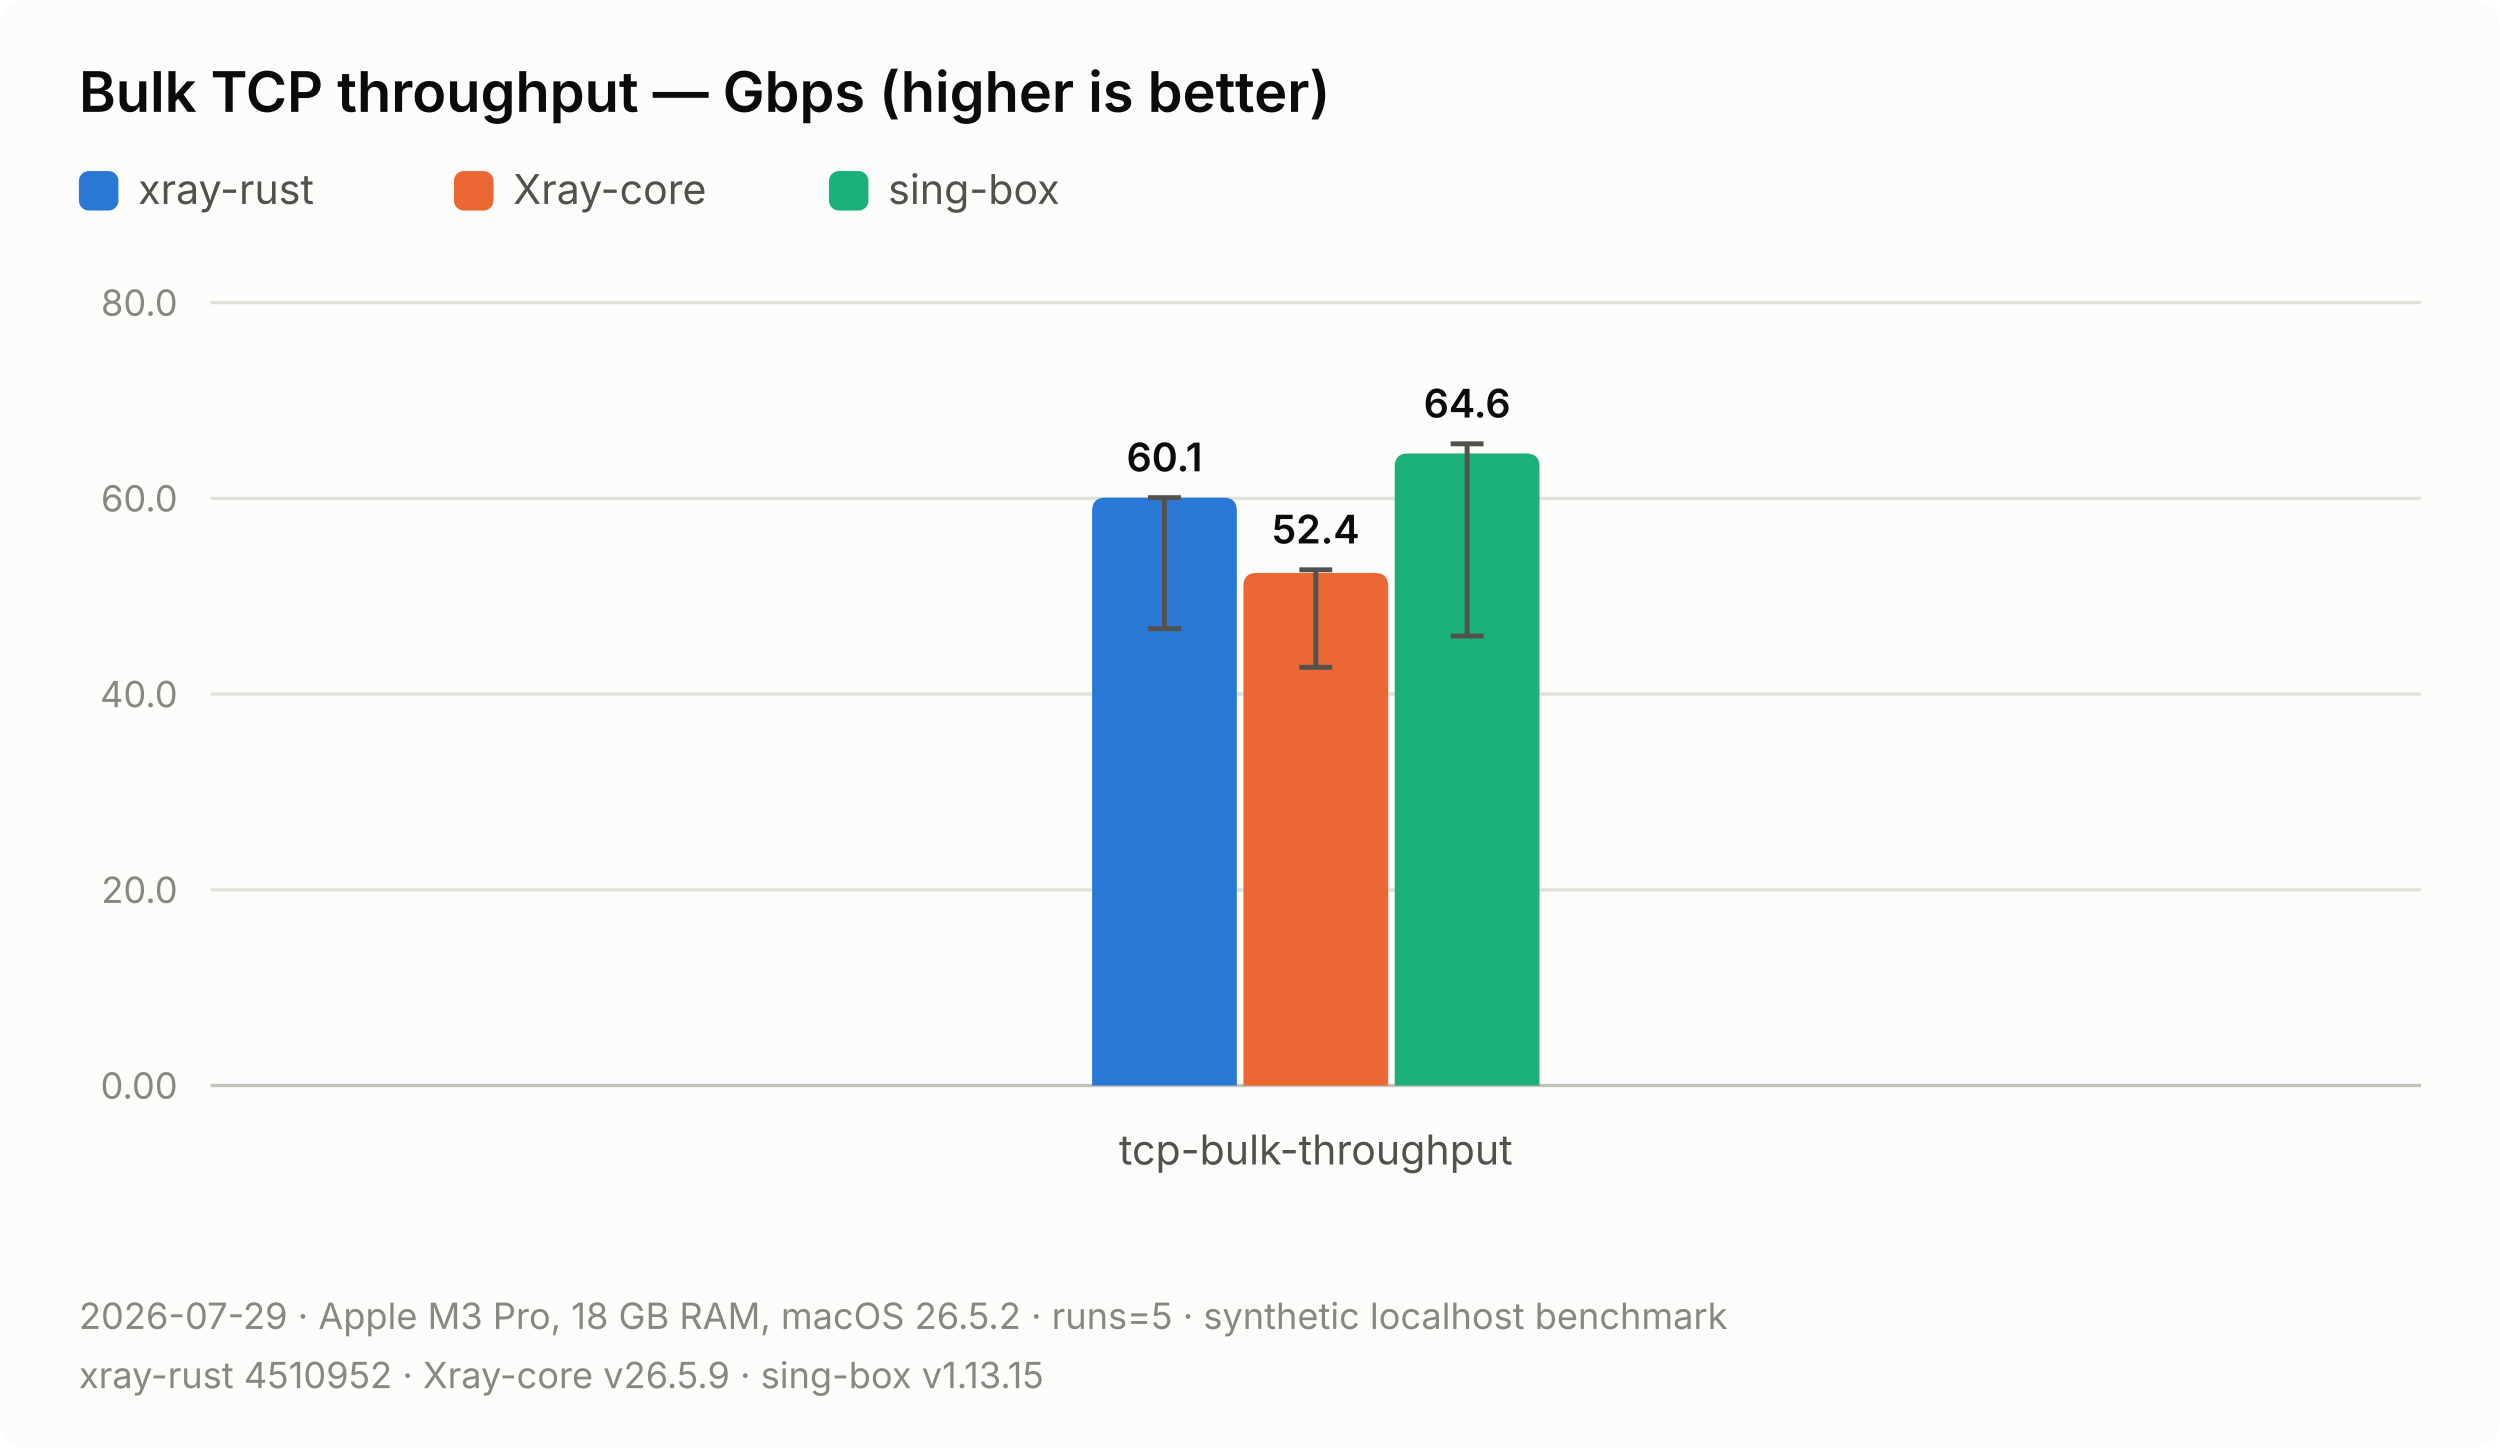
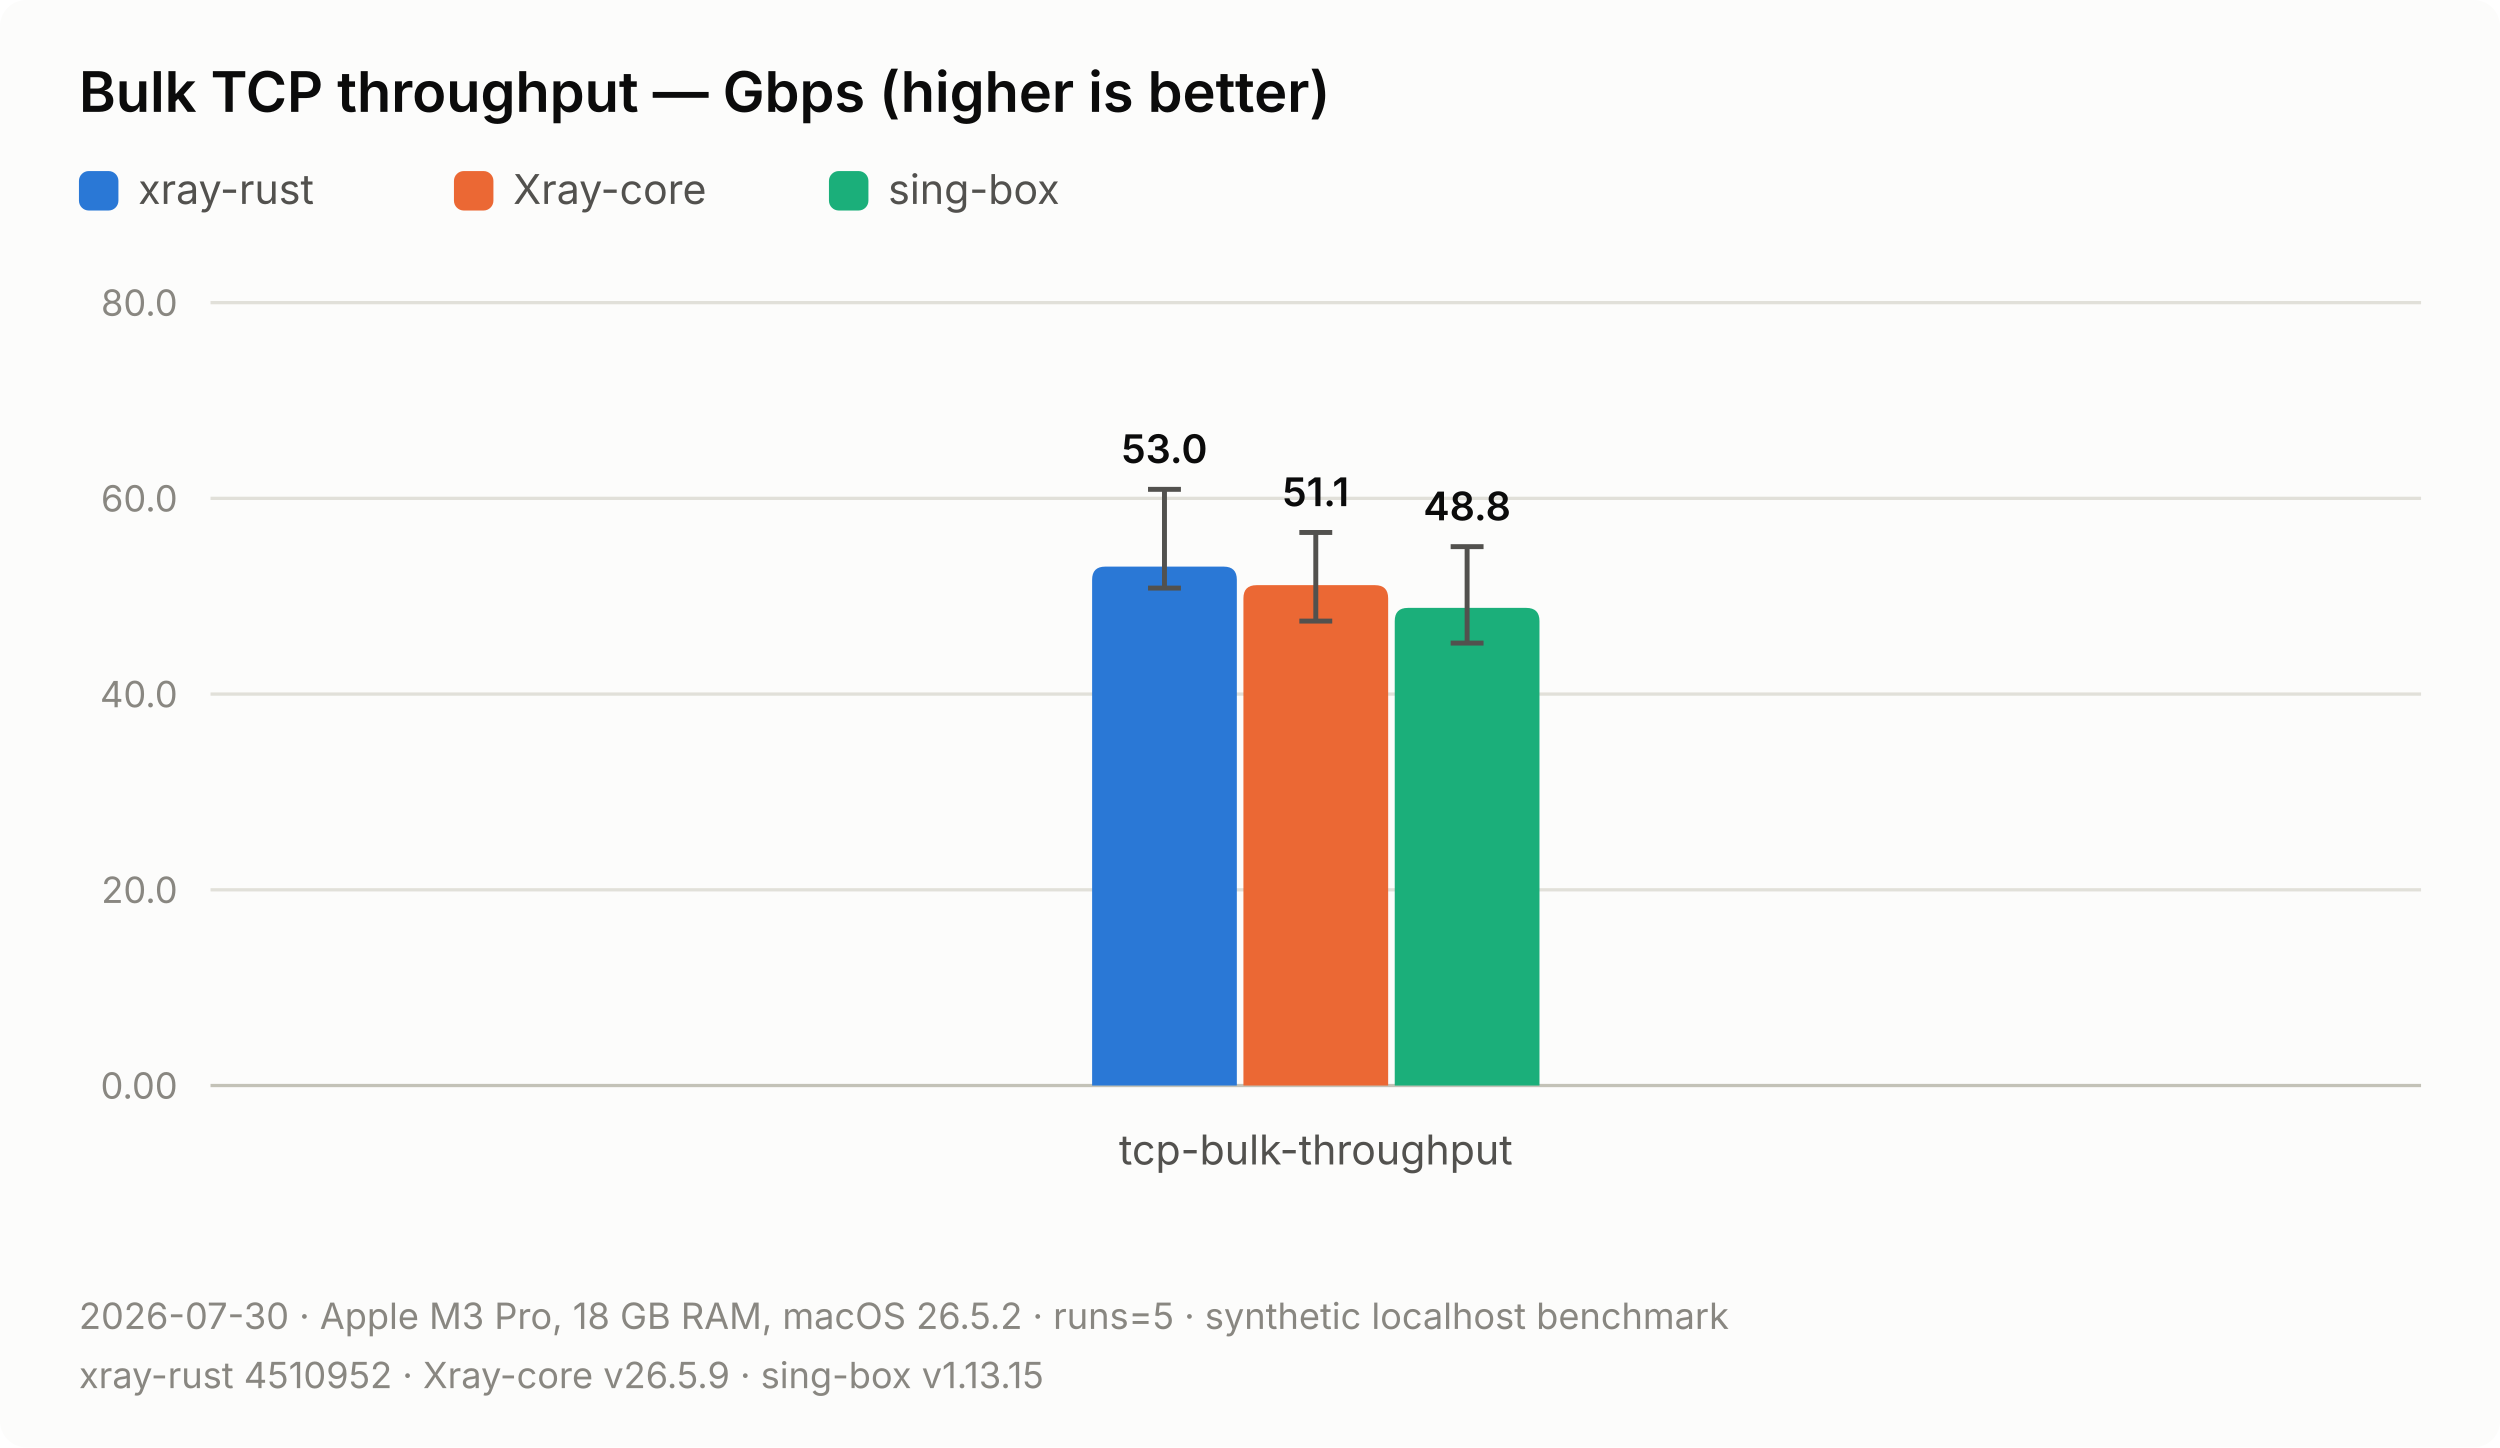
<svg xmlns="http://www.w3.org/2000/svg" width="760" height="440" viewBox="0 0 760 440" role="img" aria-label="Bulk TCP throughput — Gbps (higher is better)">
  <rect width="760" height="440" fill="#fcfcfb" rx="8" />
  <text x="24" y="34" font-family="system-ui, -apple-system, 'Segoe UI', sans-serif" font-size="17" font-weight="600" fill="#0b0b0b">Bulk TCP throughput — Gbps (higher is better)</text>
  <rect x="24.00" y="52" width="12" height="12" rx="3" fill="#2a78d6" />
  <text x="42.00" y="62" font-family="system-ui, -apple-system, 'Segoe UI', sans-serif" font-size="12.5" fill="#52514e">xray-rust</text>
  <rect x="138.00" y="52" width="12" height="12" rx="3" fill="#eb6834" />
  <text x="156.00" y="62" font-family="system-ui, -apple-system, 'Segoe UI', sans-serif" font-size="12.5" fill="#52514e">Xray-core</text>
  <rect x="252.00" y="52" width="12" height="12" rx="3" fill="#1baf7a" />
  <text x="270.00" y="62" font-family="system-ui, -apple-system, 'Segoe UI', sans-serif" font-size="12.5" fill="#52514e">sing-box</text>
  <text x="54" y="334.00" font-family="system-ui, -apple-system, 'Segoe UI', sans-serif" font-size="11" fill="#898781" text-anchor="end">0.00</text>
  <line x1="64" y1="270.50" x2="736" y2="270.50" stroke="#e1e0d9" stroke-width="1" />
  <text x="54" y="274.50" font-family="system-ui, -apple-system, 'Segoe UI', sans-serif" font-size="11" fill="#898781" text-anchor="end">20.0</text>
  <line x1="64" y1="211.00" x2="736" y2="211.00" stroke="#e1e0d9" stroke-width="1" />
  <text x="54" y="215.00" font-family="system-ui, -apple-system, 'Segoe UI', sans-serif" font-size="11" fill="#898781" text-anchor="end">40.0</text>
  <line x1="64" y1="151.50" x2="736" y2="151.50" stroke="#e1e0d9" stroke-width="1" />
  <text x="54" y="155.50" font-family="system-ui, -apple-system, 'Segoe UI', sans-serif" font-size="11" fill="#898781" text-anchor="end">60.0</text>
  <line x1="64" y1="92.00" x2="736" y2="92.00" stroke="#e1e0d9" stroke-width="1" />
  <text x="54" y="96.00" font-family="system-ui, -apple-system, 'Segoe UI', sans-serif" font-size="11" fill="#898781" text-anchor="end">80.0</text>
  <line x1="64" y1="330" x2="736" y2="330" stroke="#c3c2b7" stroke-width="1" />
-   <path d="M 332.00 330.00 L 332.00 155.29 Q 332.00 151.29 336.00 151.29 L 372.00 151.29 Q 376.00 151.29 376.00 155.29 L 376.00 330.00 Z" fill="#2a78d6" />
-   <line x1="354.00" y1="191.11" x2="354.00" y2="151.29" stroke="#52514e" stroke-width="1.5" />
-   <line x1="349.00" y1="191.11" x2="359.00" y2="191.11" stroke="#52514e" stroke-width="1.5" />
-   <line x1="349.00" y1="151.29" x2="359.00" y2="151.29" stroke="#52514e" stroke-width="1.5" />
-   <text x="354.00" y="143.29" font-family="system-ui, -apple-system, 'Segoe UI', sans-serif" font-size="12" font-weight="600" fill="#0b0b0b" text-anchor="middle">60.1</text>
-   <path d="M 378.00 330.00 L 378.00 178.18 Q 378.00 174.18 382.00 174.18 L 418.00 174.18 Q 422.00 174.18 422.00 178.18 L 422.00 330.00 Z" fill="#eb6834" />
-   <line x1="400.00" y1="202.86" x2="400.00" y2="173.22" stroke="#52514e" stroke-width="1.5" />
-   <line x1="395.00" y1="202.86" x2="405.00" y2="202.86" stroke="#52514e" stroke-width="1.5" />
-   <line x1="395.00" y1="173.22" x2="405.00" y2="173.22" stroke="#52514e" stroke-width="1.5" />
-   <text x="400.00" y="165.22" font-family="system-ui, -apple-system, 'Segoe UI', sans-serif" font-size="12" font-weight="600" fill="#0b0b0b" text-anchor="middle">52.4</text>
-   <path d="M 424.00 330.00 L 424.00 141.86 Q 424.00 137.86 428.00 137.86 L 464.00 137.86 Q 468.00 137.86 468.00 141.86 L 468.00 330.00 Z" fill="#1baf7a" />
-   <line x1="446.00" y1="193.34" x2="446.00" y2="134.92" stroke="#52514e" stroke-width="1.5" />
-   <line x1="441.00" y1="193.34" x2="451.00" y2="193.34" stroke="#52514e" stroke-width="1.5" />
-   <line x1="441.00" y1="134.92" x2="451.00" y2="134.92" stroke="#52514e" stroke-width="1.5" />
-   <text x="446.00" y="126.92" font-family="system-ui, -apple-system, 'Segoe UI', sans-serif" font-size="12" font-weight="600" fill="#0b0b0b" text-anchor="middle">64.6</text>
+   <path d="M 332.00 330.00 L 332.00 176.25 Q 332.00 172.25 336.00 172.25 L 372.00 172.25 Q 376.00 172.25 376.00 176.25 L 376.00 330.00 Z" fill="#2a78d6" />
+   <line x1="354.00" y1="178.78" x2="354.00" y2="148.76" stroke="#52514e" stroke-width="1.5" />
+   <line x1="349.00" y1="178.78" x2="359.00" y2="178.78" stroke="#52514e" stroke-width="1.5" />
+   <line x1="349.00" y1="148.76" x2="359.00" y2="148.76" stroke="#52514e" stroke-width="1.5" />
+   <text x="354.00" y="140.76" font-family="system-ui, -apple-system, 'Segoe UI', sans-serif" font-size="12" font-weight="600" fill="#0b0b0b" text-anchor="middle">53.0</text>
+   <path d="M 378.00 330.00 L 378.00 181.89 Q 378.00 177.89 382.00 177.89 L 418.00 177.89 Q 422.00 177.89 422.00 181.89 L 422.00 330.00 Z" fill="#eb6834" />
+   <line x1="400.00" y1="188.81" x2="400.00" y2="161.87" stroke="#52514e" stroke-width="1.5" />
+   <line x1="395.00" y1="188.81" x2="405.00" y2="188.81" stroke="#52514e" stroke-width="1.5" />
+   <line x1="395.00" y1="161.87" x2="405.00" y2="161.87" stroke="#52514e" stroke-width="1.5" />
+   <text x="400.00" y="153.87" font-family="system-ui, -apple-system, 'Segoe UI', sans-serif" font-size="12" font-weight="600" fill="#0b0b0b" text-anchor="middle">51.1</text>
+   <path d="M 424.00 330.00 L 424.00 188.80 Q 424.00 184.80 428.00 184.80 L 464.00 184.80 Q 468.00 184.80 468.00 188.80 L 468.00 330.00 Z" fill="#1baf7a" />
+   <line x1="446.00" y1="195.50" x2="446.00" y2="166.18" stroke="#52514e" stroke-width="1.5" />
+   <line x1="441.00" y1="195.50" x2="451.00" y2="195.50" stroke="#52514e" stroke-width="1.5" />
+   <line x1="441.00" y1="166.18" x2="451.00" y2="166.18" stroke="#52514e" stroke-width="1.5" />
+   <text x="446.00" y="158.18" font-family="system-ui, -apple-system, 'Segoe UI', sans-serif" font-size="12" font-weight="600" fill="#0b0b0b" text-anchor="middle">48.8</text>
  <text x="400.00" y="354" font-family="system-ui, -apple-system, 'Segoe UI', sans-serif" font-size="12.5" fill="#52514e" text-anchor="middle">tcp-bulk-throughput</text>
-   <text x="24" y="404" font-family="system-ui, -apple-system, 'Segoe UI', sans-serif" font-size="11" fill="#898781">2026-07-29 · Apple M3 Pro, 18 GB RAM, macOS 26.5.2 · runs=5 · synthetic localhost benchmark</text>
+   <text x="24" y="404" font-family="system-ui, -apple-system, 'Segoe UI', sans-serif" font-size="11" fill="#898781">2026-07-30 · Apple M3 Pro, 18 GB RAM, macOS 26.5.2 · runs=5 · synthetic localhost benchmark</text>
  <text x="24" y="422" font-family="system-ui, -apple-system, 'Segoe UI', sans-serif" font-size="11" fill="#898781">xray-rust 4510952 · Xray-core v26.5.9 · sing-box v1.13.15</text>
</svg>
